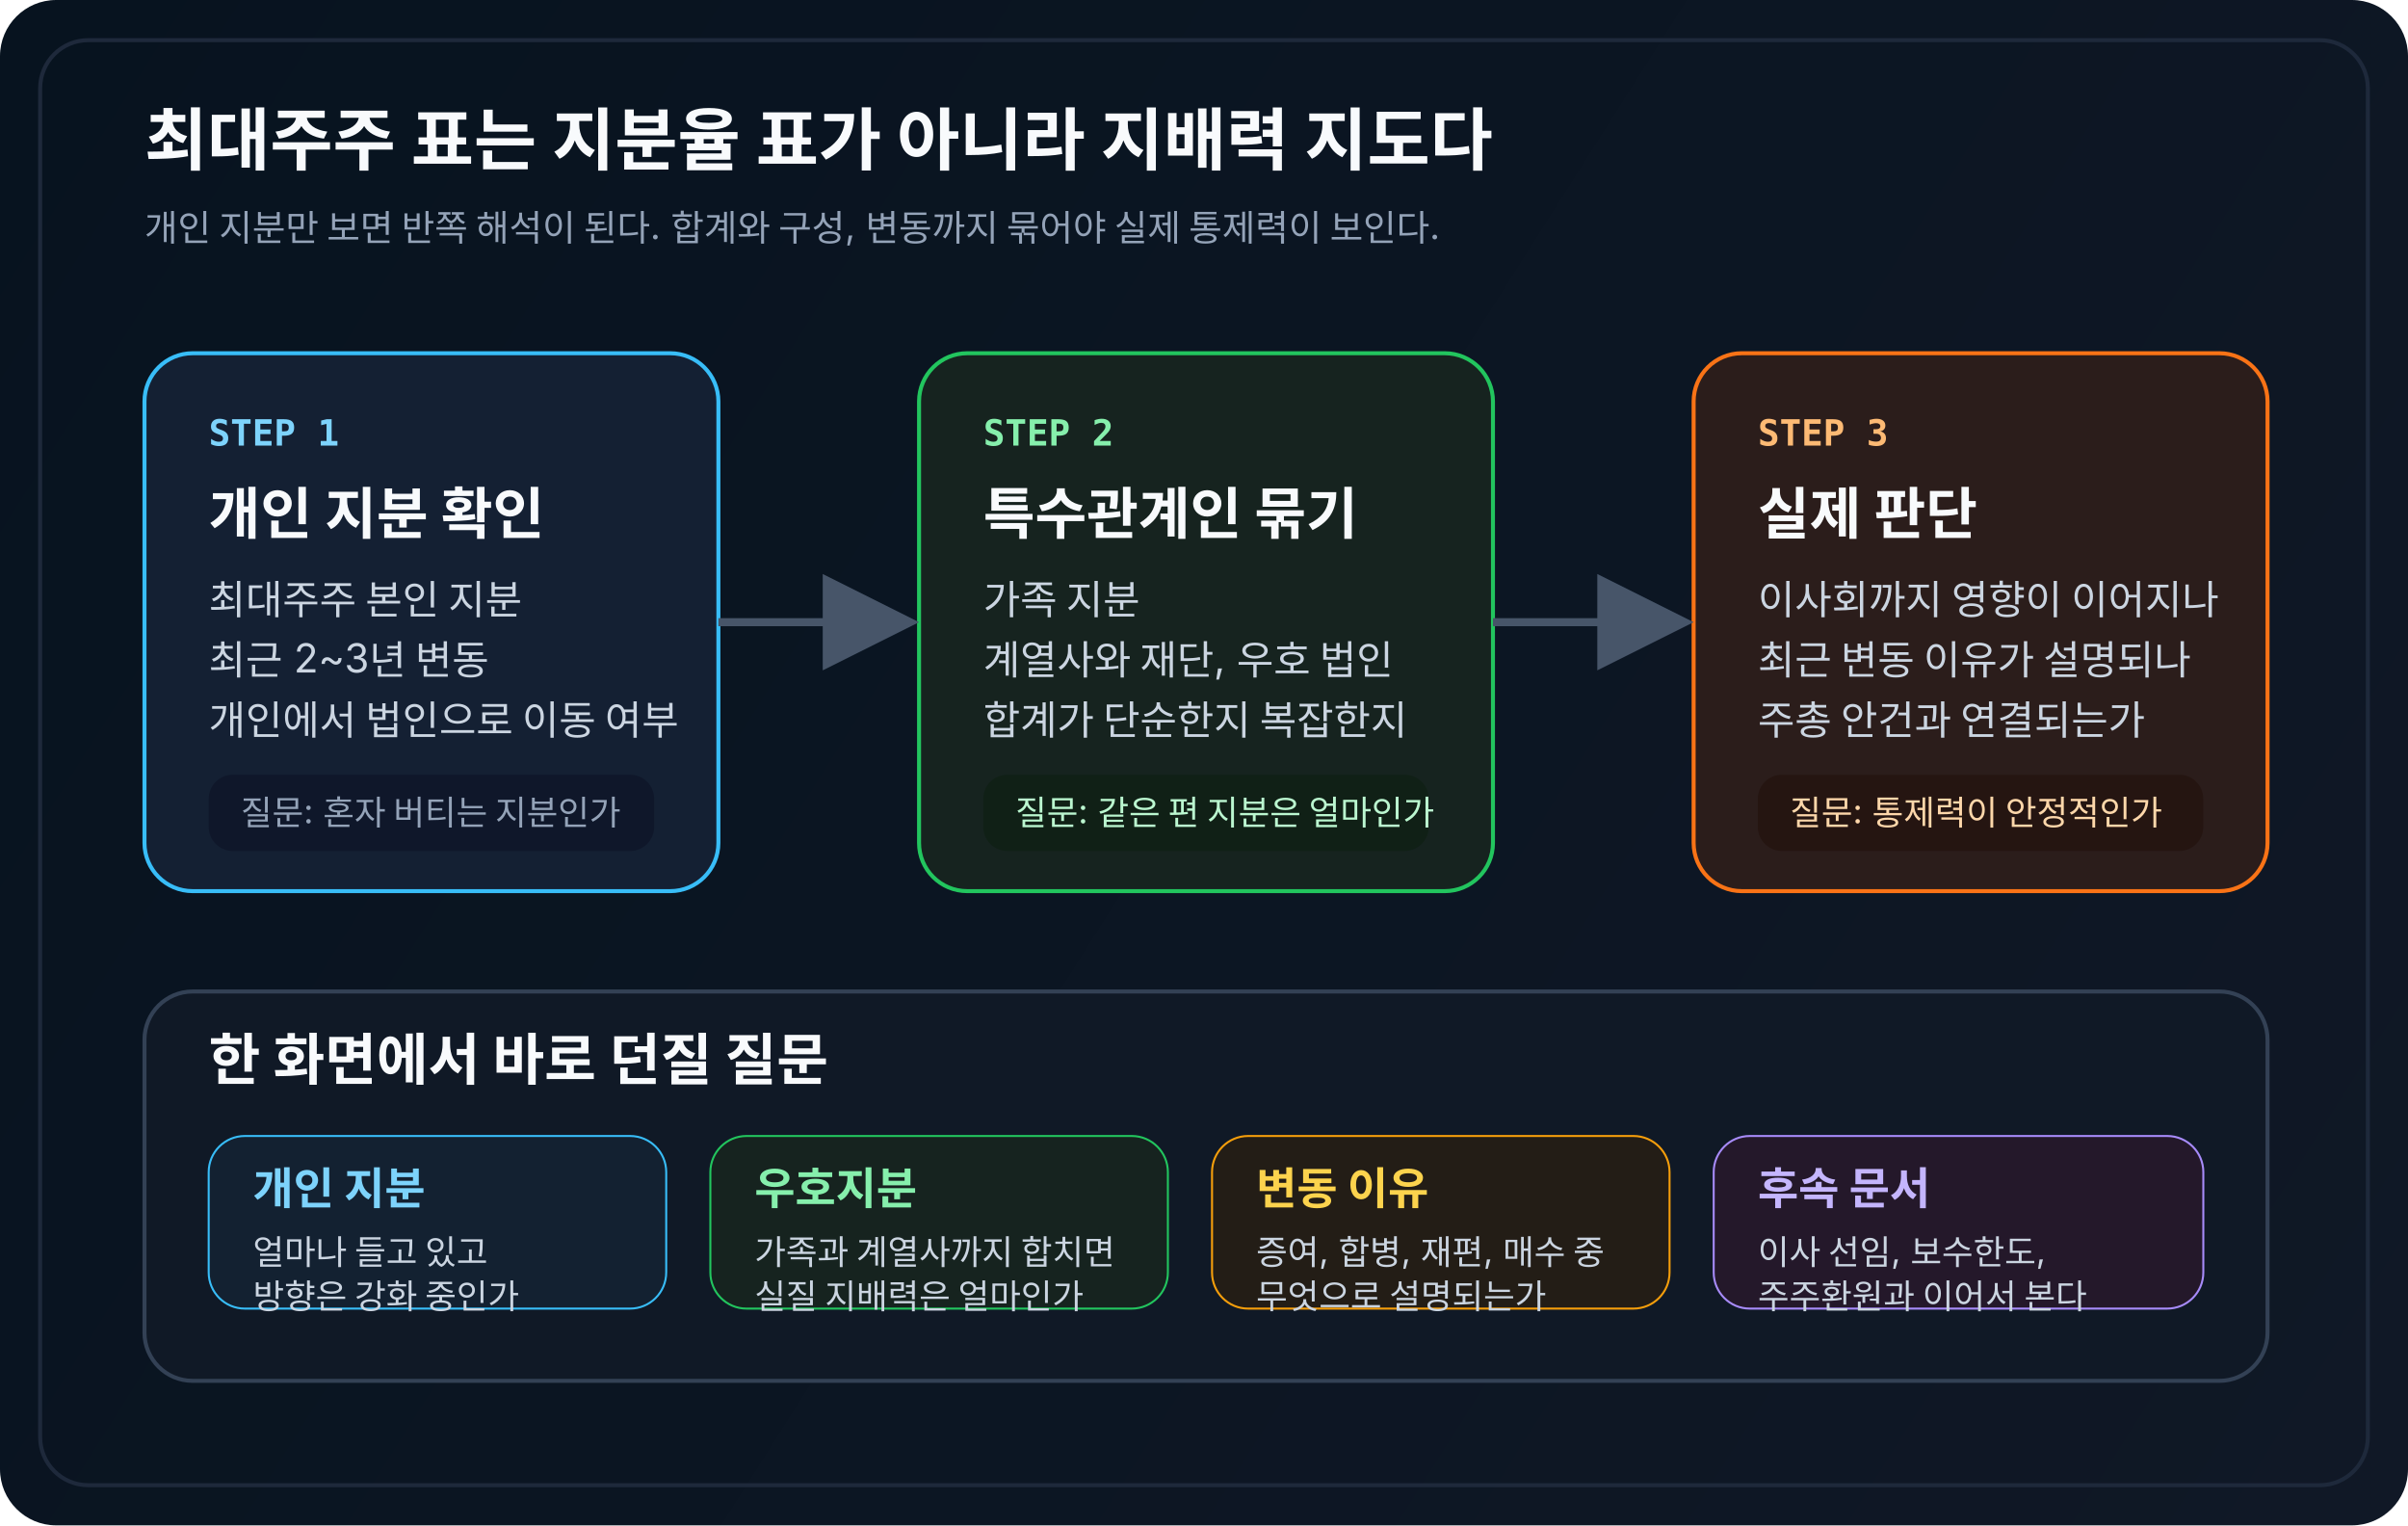
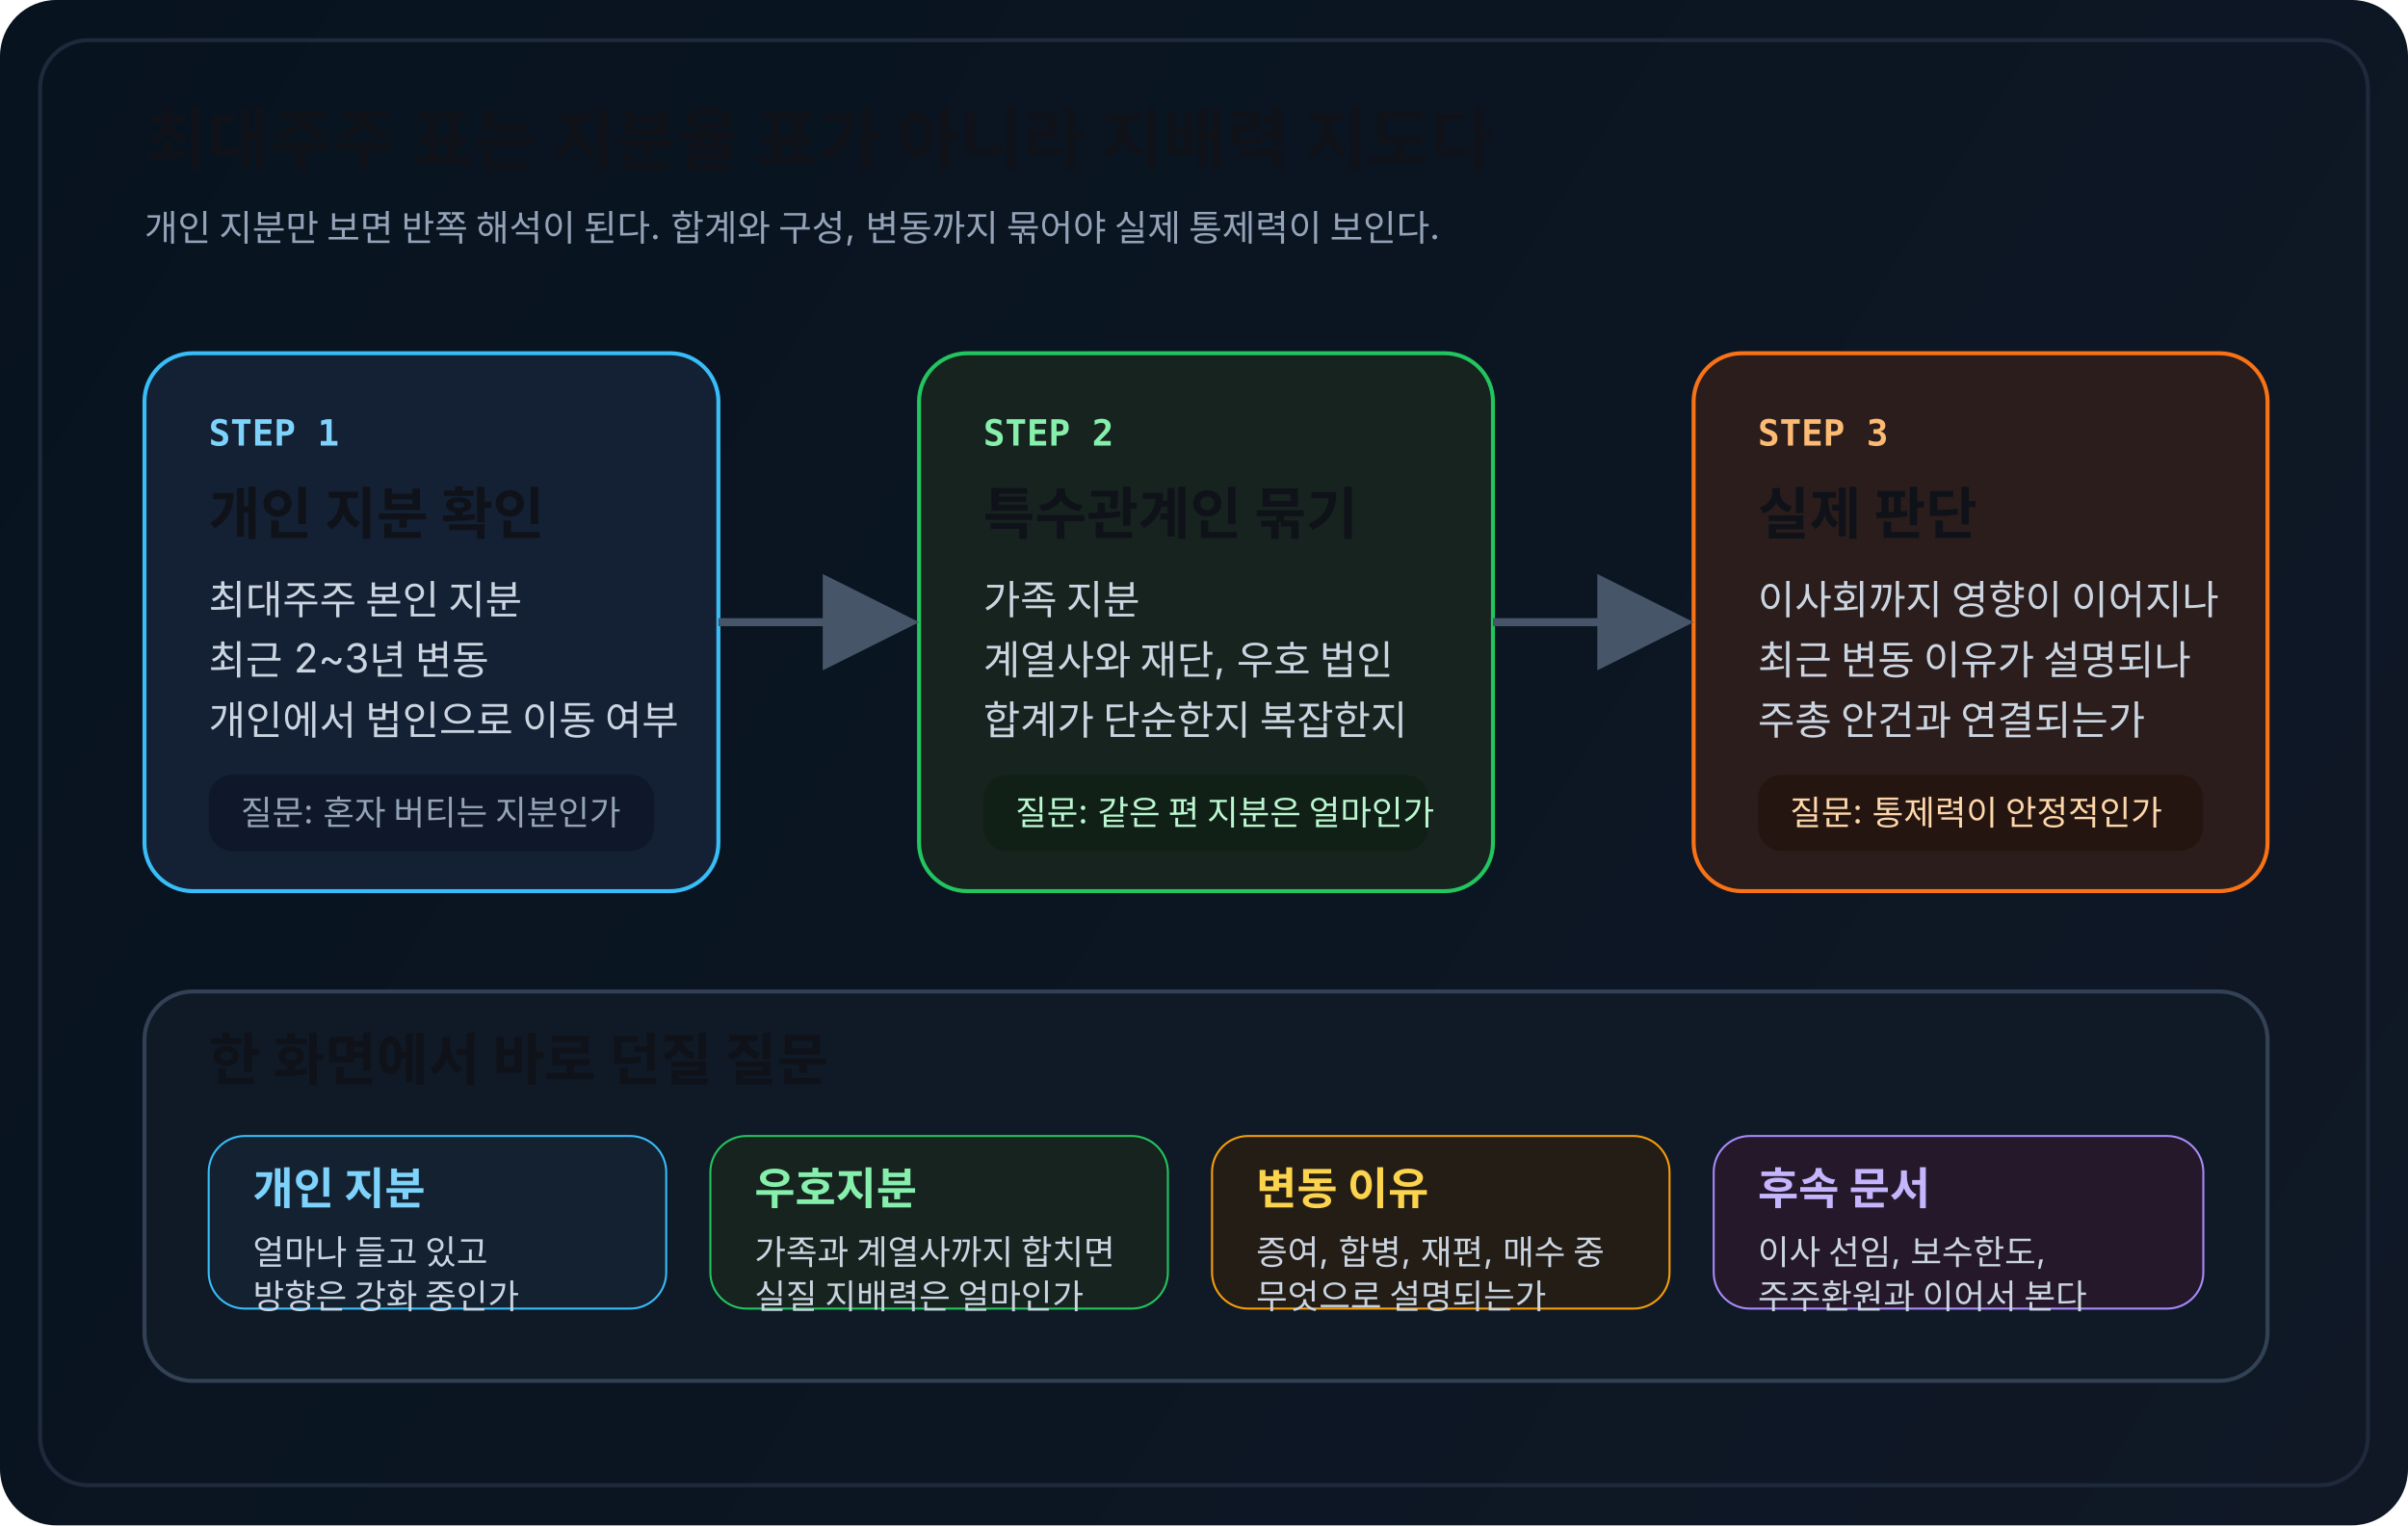
<svg xmlns="http://www.w3.org/2000/svg" viewBox="0 0 1200 760" fill="none" role="img" aria-labelledby="title desc">
  <defs>
    <linearGradient id="bg022a" x1="0" y1="0" x2="1200" y2="760" gradientUnits="userSpaceOnUse">
      <stop offset="0%" stop-color="#07131f" />
      <stop offset="100%" stop-color="#101826" />
    </linearGradient>
    <marker id="arrow022a" markerWidth="12" markerHeight="12" refX="9" refY="6" orient="auto">
      <path d="M0 0L12 6L0 12Z" fill="#475569" />
    </marker>
  </defs>
  <rect width="1200" height="760" rx="28" fill="url(#bg022a)" />
  <rect x="20" y="20" width="1160" height="720" rx="24" stroke="#1e293b" stroke-width="2" />
-   <text x="72" y="82" fill="#f8fafc" font-family="Pretendard, Inter, sans-serif" font-size="34" font-weight="700">최대주주 표는 지분율 표가 아니라 지배력 지도다</text>
+   <text x="72" y="82" fill="#0f1219" font-family="Pretendard, Inter, sans-serif" font-size="34" font-weight="700">최대주주 표는 지분율 표가 아니라 지배력 지도다</text>
  <text x="72" y="120" fill="#94a3b8" font-family="Pretendard, Inter, sans-serif" font-size="18">개인 지분만 보면 반쪽 해석이 된다. 합계와 구성, 변동까지 묶어야 실제 통제력이 보인다.</text>
  <rect x="72" y="176" width="286" height="268" rx="24" fill="#142033" stroke="#38bdf8" stroke-width="2" />
  <text x="104" y="222" fill="#7dd3fc" font-family="JetBrains Mono, monospace" font-size="18" font-weight="700">STEP 1</text>
-   <text x="104" y="266" fill="#f8fafc" font-family="Pretendard, Inter, sans-serif" font-size="28" font-weight="700">개인 지분 확인</text>
+   <text x="104" y="266" fill="#0f1219" font-family="Pretendard, Inter, sans-serif" font-size="28" font-weight="700">개인 지분 확인</text>
  <text x="104" y="306" fill="#cbd5e1" font-family="Pretendard, Inter, sans-serif" font-size="20">최대주주 본인 지분</text>
  <text x="104" y="336" fill="#cbd5e1" font-family="Pretendard, Inter, sans-serif" font-size="20">최근 2~3년 변동</text>
  <text x="104" y="366" fill="#cbd5e1" font-family="Pretendard, Inter, sans-serif" font-size="20">개인에서 법인으로 이동 여부</text>
  <rect x="104" y="386" width="222" height="38" rx="12" fill="#0f172a" />
  <text x="120" y="411" fill="#94a3b8" font-family="Pretendard, Inter, sans-serif" font-size="17">질문: 혼자 버티는 지분인가</text>
  <rect x="458" y="176" width="286" height="268" rx="24" fill="#16231f" stroke="#22c55e" stroke-width="2" />
  <text x="490" y="222" fill="#86efac" font-family="JetBrains Mono, monospace" font-size="18" font-weight="700">STEP 2</text>
-   <text x="490" y="266" fill="#f8fafc" font-family="Pretendard, Inter, sans-serif" font-size="28" font-weight="700">특수관계인 묶기</text>
+   <text x="490" y="266" fill="#0f1219" font-family="Pretendard, Inter, sans-serif" font-size="28" font-weight="700">특수관계인 묶기</text>
  <text x="490" y="306" fill="#cbd5e1" font-family="Pretendard, Inter, sans-serif" font-size="20">가족 지분</text>
  <text x="490" y="336" fill="#cbd5e1" font-family="Pretendard, Inter, sans-serif" font-size="20">계열사와 재단, 우호 법인</text>
  <text x="490" y="366" fill="#cbd5e1" font-family="Pretendard, Inter, sans-serif" font-size="20">합계가 단순한지 복잡한지</text>
  <rect x="490" y="386" width="222" height="38" rx="12" fill="#102016" />
  <text x="506" y="411" fill="#bbf7d0" font-family="Pretendard, Inter, sans-serif" font-size="17">질문: 같은 편 지분은 얼마인가</text>
  <rect x="844" y="176" width="286" height="268" rx="24" fill="#2b1d1b" stroke="#f97316" stroke-width="2" />
  <text x="876" y="222" fill="#fdba74" font-family="JetBrains Mono, monospace" font-size="18" font-weight="700">STEP 3</text>
-   <text x="876" y="266" fill="#f8fafc" font-family="Pretendard, Inter, sans-serif" font-size="28" font-weight="700">실제 판단</text>
+   <text x="876" y="266" fill="#0f1219" font-family="Pretendard, Inter, sans-serif" font-size="28" font-weight="700">실제 판단</text>
  <text x="876" y="306" fill="#cbd5e1" font-family="Pretendard, Inter, sans-serif" font-size="20">이사회까지 영향이 이어지나</text>
  <text x="876" y="336" fill="#cbd5e1" font-family="Pretendard, Inter, sans-serif" font-size="20">최근 변동 이유가 설명되나</text>
  <text x="876" y="366" fill="#cbd5e1" font-family="Pretendard, Inter, sans-serif" font-size="20">주총 안건과 연결되는가</text>
  <rect x="876" y="386" width="222" height="38" rx="12" fill="#251511" />
  <text x="892" y="411" fill="#fed7aa" font-family="Pretendard, Inter, sans-serif" font-size="17">질문: 통제력이 안정적인가</text>
  <path d="M358 310H446" stroke="#475569" stroke-width="4" marker-end="url(#arrow022a)" />
  <path d="M744 310H832" stroke="#475569" stroke-width="4" marker-end="url(#arrow022a)" />
  <rect x="72" y="494" width="1058" height="194" rx="24" fill="#101926" stroke="#334155" stroke-width="2" />
-   <text x="104" y="538" fill="#f8fafc" font-family="Pretendard, Inter, sans-serif" font-size="28" font-weight="700">한 화면에서 바로 던질 질문</text>
+   <text x="104" y="538" fill="#0f1219" font-family="Pretendard, Inter, sans-serif" font-size="28" font-weight="700">한 화면에서 바로 던질 질문</text>
  <rect x="104" y="566" width="228" height="86" rx="18" fill="#132131" stroke="#38bdf8" />
  <text x="126" y="600" fill="#7dd3fc" font-family="Pretendard, Inter, sans-serif" font-size="22" font-weight="700">개인 지분</text>
  <text x="126" y="630" fill="#cbd5e1" font-family="Pretendard, Inter, sans-serif" font-size="17">얼마나 들고 있고</text>
  <text x="126" y="652" fill="#cbd5e1" font-family="Pretendard, Inter, sans-serif" font-size="17">방향은 강화 중인가</text>
  <rect x="354" y="566" width="228" height="86" rx="18" fill="#16231f" stroke="#22c55e" />
  <text x="376" y="600" fill="#86efac" font-family="Pretendard, Inter, sans-serif" font-size="22" font-weight="700">우호지분</text>
  <text x="376" y="630" fill="#cbd5e1" font-family="Pretendard, Inter, sans-serif" font-size="17">가족과 계열사까지 합치면</text>
  <text x="376" y="652" fill="#cbd5e1" font-family="Pretendard, Inter, sans-serif" font-size="17">실질 지배력은 얼마인가</text>
  <rect x="604" y="566" width="228" height="86" rx="18" fill="#231d16" stroke="#f59e0b" />
  <text x="626" y="600" fill="#fcd34d" font-family="Pretendard, Inter, sans-serif" font-size="22" font-weight="700">변동 이유</text>
  <text x="626" y="630" fill="#cbd5e1" font-family="Pretendard, Inter, sans-serif" font-size="17">증여, 합병, 재편, 매수 중</text>
  <text x="626" y="652" fill="#cbd5e1" font-family="Pretendard, Inter, sans-serif" font-size="17">무엇으로 설명되는가</text>
  <rect x="854" y="566" width="244" height="86" rx="18" fill="#24182a" stroke="#a78bfa" />
  <text x="876" y="600" fill="#c4b5fd" font-family="Pretendard, Inter, sans-serif" font-size="22" font-weight="700">후속 문서</text>
  <text x="876" y="630" fill="#cbd5e1" font-family="Pretendard, Inter, sans-serif" font-size="17">이사 선임, 보수한도,</text>
  <text x="876" y="652" fill="#cbd5e1" font-family="Pretendard, Inter, sans-serif" font-size="17">주주환원과 이어서 본다</text>
</svg>
